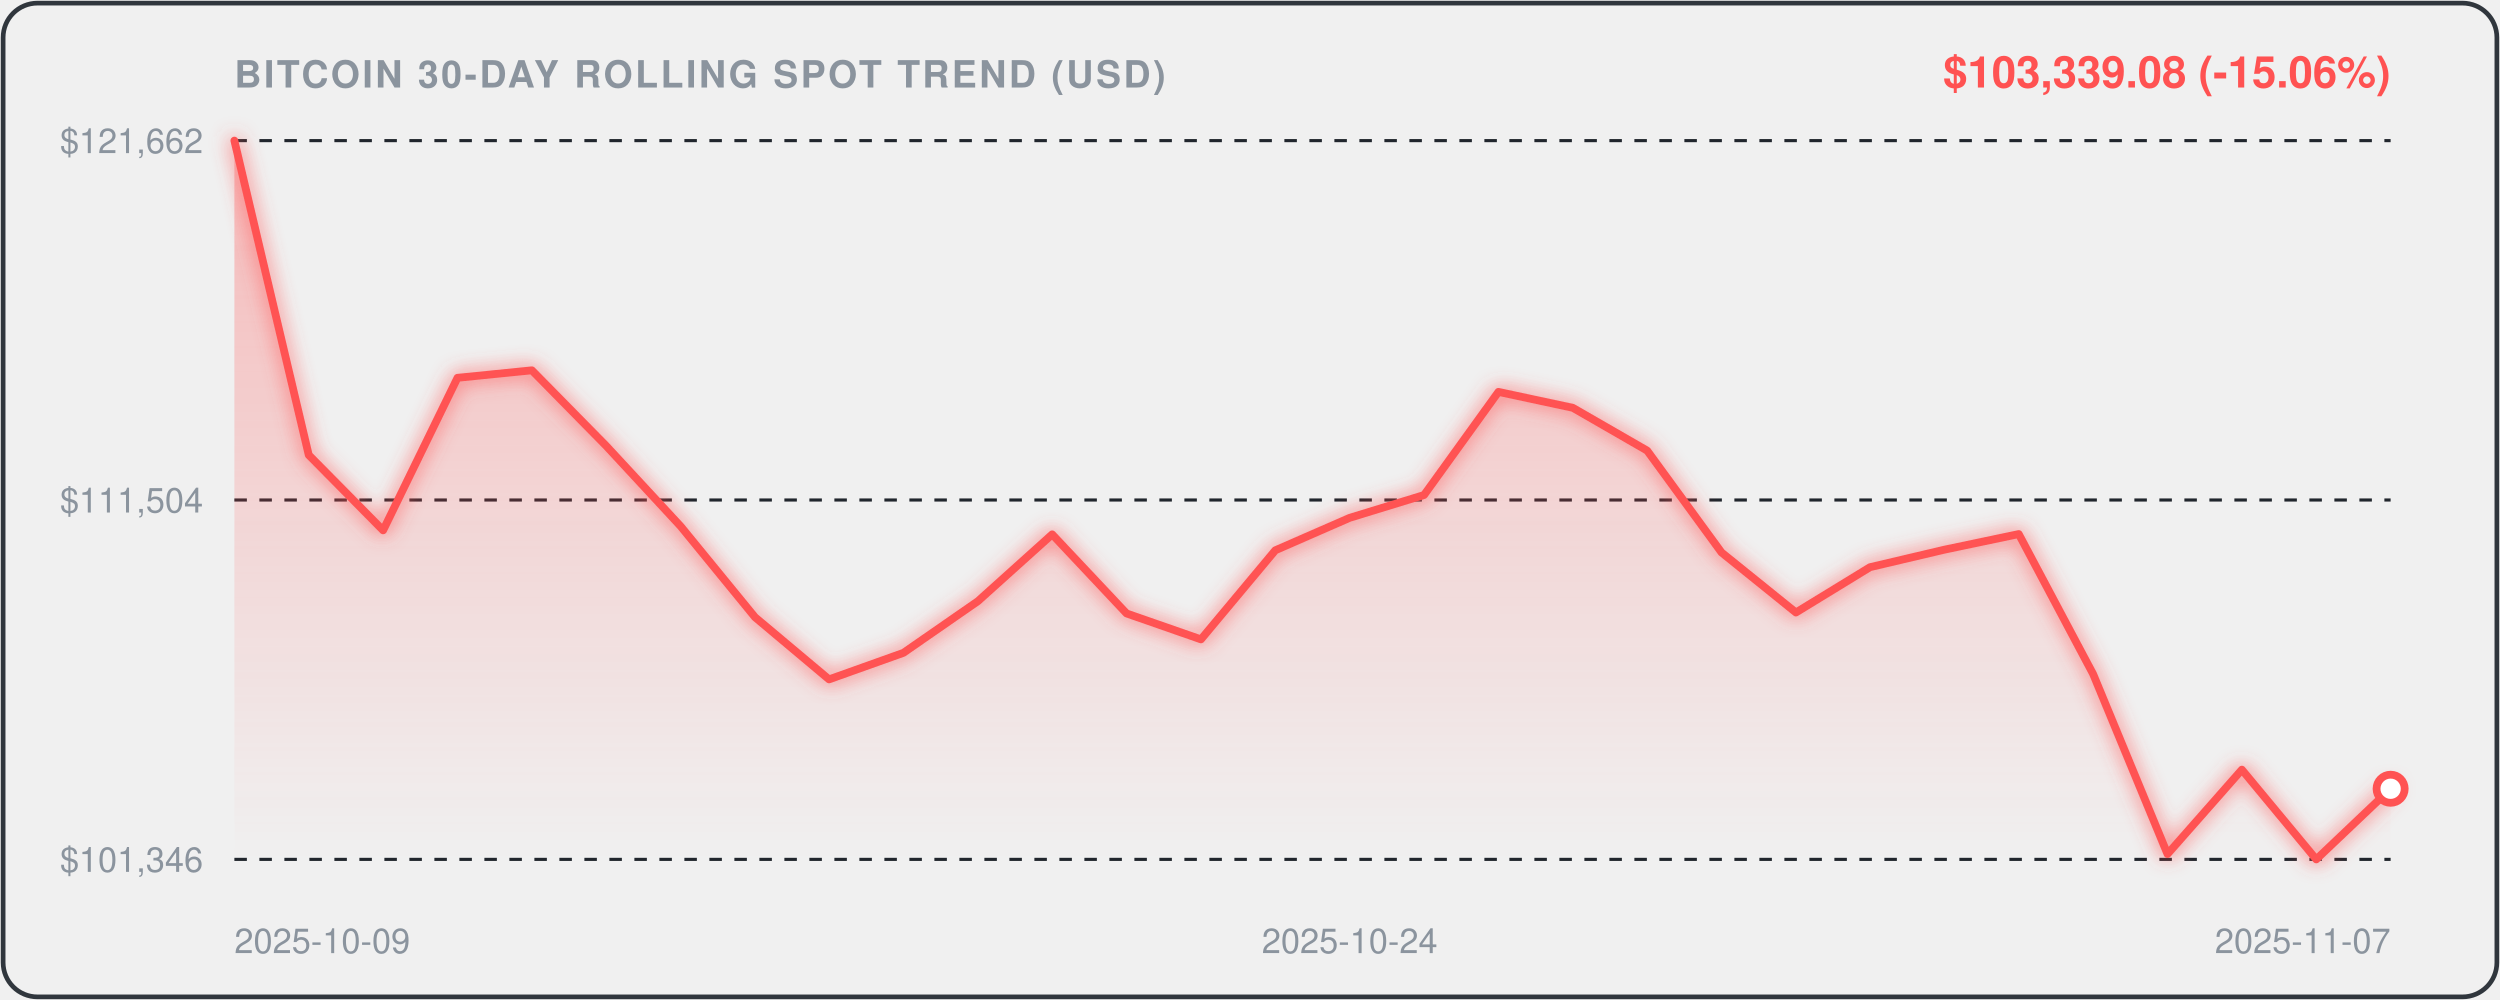
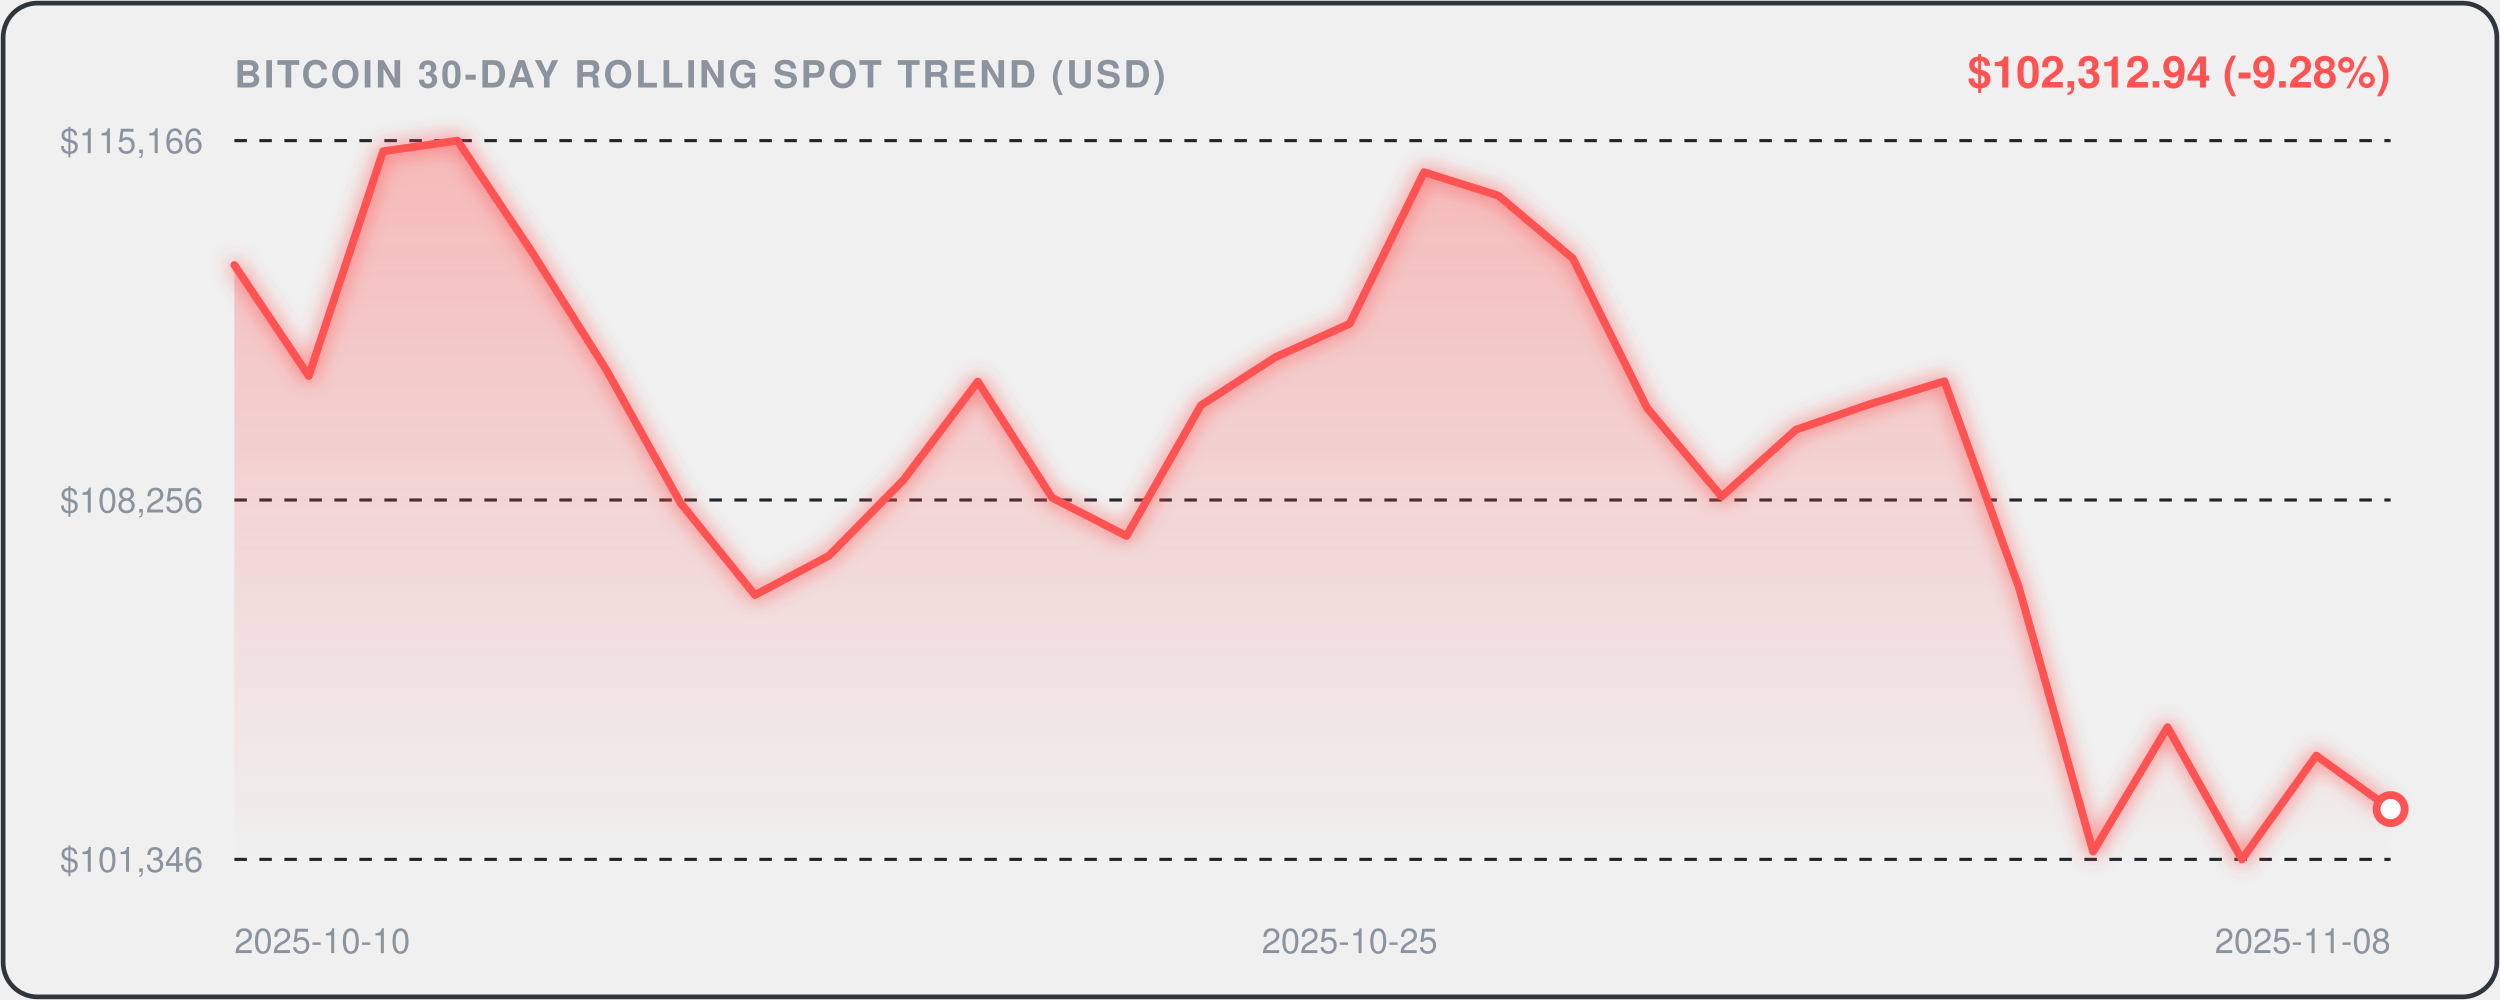
<svg xmlns="http://www.w3.org/2000/svg" viewBox="0 0 800 320" width="100%" height="100%" style="background:#0d1117;border-radius:12px;font-family:-apple-system,BlinkMacSystemFont,'Segoe UI',Helvetica,Arial,sans-serif;">
  <defs>
    <linearGradient id="areaGrad" x1="0" y1="0" x2="0" y2="1">
      <stop offset="0%" stop-color="rgba(255, 82, 82, 0.35)" />
      <stop offset="100%" stop-color="rgba(255, 82, 82, 0.0)" />
    </linearGradient>
    <filter id="glow" x="-20%" y="-20%" width="140%" height="140%">
      <feGaussianBlur stdDeviation="3" result="blur" />
      <feComposite in="SourceGraphic" in2="blur" operator="over" />
    </filter>
  </defs>
  <rect x="1" y="1" width="798" height="318" rx="11" fill="none" stroke="#30363d" stroke-width="1.5" />
  <text x="75" y="28" fill="#8b949e" font-size="12" font-weight="600" letter-spacing="0.8">BITCOIN 30-DAY ROLLING SPOT TREND (USD)</text>
-   <text x="765" y="28" text-anchor="end" fill="#FF5252" font-size="14" font-weight="700">$103,339.08 (-15.06%)</text>
+   <text x="765" y="28" text-anchor="end" fill="#FF5252" font-size="14" font-weight="700">$102,312.94 (-9.28%)</text>
  <line x1="75" y1="45" x2="765" y2="45" stroke="#21262d" stroke-width="1" stroke-dasharray="4,4" />
-   <text x="65" y="49" text-anchor="end" fill="#8b949e" font-size="11">$121,662</text>
+   <text x="65" y="49" text-anchor="end" fill="#8b949e" font-size="11">$115,166</text>
  <line x1="75" y1="160.0" x2="765" y2="160.0" stroke="#21262d" stroke-width="1" stroke-dasharray="4,4" />
-   <text x="65" y="164.0" text-anchor="end" fill="#8b949e" font-size="11">$111,504</text>
+   <text x="65" y="164.0" text-anchor="end" fill="#8b949e" font-size="11">$108,256</text>
  <line x1="75" y1="275" x2="765" y2="275" stroke="#21262d" stroke-width="1" stroke-dasharray="4,4" />
  <text x="65" y="279" text-anchor="end" fill="#8b949e" font-size="11">$101,346</text>
-   <path d="M 75.0,45.0 L 98.8,145.6 L 122.6,169.7 L 146.4,120.9 L 170.2,118.5 L 194.0,142.7 L 217.8,168.4 L 241.6,197.5 L 265.3,217.4 L 289.1,208.9 L 312.9,192.4 L 336.7,171.0 L 360.5,196.3 L 384.3,204.6 L 408.1,176.1 L 431.9,165.7 L 455.7,158.4 L 479.5,125.4 L 503.3,130.5 L 527.1,144.2 L 550.9,176.8 L 574.7,196.0 L 598.4,181.5 L 622.2,175.9 L 646.0,170.9 L 669.8,215.7 L 693.6,273.3 L 717.4,246.3 L 741.2,275.0 L 765.0,252.4 L 765.0,275.0 L 75.0,275.0 Z" fill="url(#areaGrad)" />
-   <path d="M 75.0,45.0 L 98.8,145.6 L 122.6,169.7 L 146.4,120.9 L 170.2,118.5 L 194.0,142.7 L 217.8,168.4 L 241.6,197.5 L 265.3,217.4 L 289.1,208.9 L 312.9,192.4 L 336.7,171.0 L 360.5,196.3 L 384.3,204.6 L 408.1,176.1 L 431.9,165.7 L 455.7,158.4 L 479.5,125.4 L 503.3,130.5 L 527.1,144.2 L 550.9,176.8 L 574.7,196.0 L 598.4,181.5 L 622.2,175.9 L 646.0,170.9 L 669.8,215.7 L 693.6,273.3 L 717.4,246.3 L 741.2,275.0 L 765.0,252.4" fill="none" stroke="#FF5252" stroke-width="2.5" stroke-linecap="round" stroke-linejoin="round" filter="url(#glow)" />
-   <circle cx="765.0" cy="252.4" r="4.5" fill="#ffffff" stroke="#FF5252" stroke-width="2.5" />
-   <text x="75.0" y="305" fill="#8b949e" font-size="11" text-anchor="start">2025-10-09</text>
-   <text x="431.9" y="305" fill="#8b949e" font-size="11" text-anchor="middle">2025-10-24</text>
-   <text x="765.0" y="305" fill="#8b949e" font-size="11" text-anchor="end">2025-11-07</text>
+   <path d="M 75.0,84.8 L 98.8,120.3 L 122.6,48.4 L 146.4,45.0 L 170.2,80.6 L 194.0,118.3 L 217.8,161.0 L 241.6,190.4 L 265.3,177.8 L 289.1,153.6 L 312.9,122.1 L 336.7,159.3 L 360.5,171.5 L 384.3,129.7 L 408.1,114.3 L 431.9,103.6 L 455.7,55.1 L 479.5,62.6 L 503.3,82.7 L 527.1,130.6 L 550.9,158.9 L 574.7,137.5 L 598.4,129.3 L 622.2,122.0 L 646.0,187.8 L 669.8,272.5 L 693.6,232.7 L 717.4,275.0 L 741.2,241.8 L 765.0,258.9 L 765.0,275.0 L 75.0,275.0 Z" fill="url(#areaGrad)" />
+   <path d="M 75.0,84.8 L 98.8,120.3 L 122.6,48.4 L 146.4,45.0 L 170.2,80.6 L 194.0,118.3 L 217.8,161.0 L 241.6,190.4 L 265.3,177.8 L 289.1,153.6 L 312.9,122.1 L 336.7,159.3 L 360.5,171.5 L 384.3,129.7 L 408.1,114.3 L 431.9,103.6 L 455.7,55.1 L 479.5,62.6 L 503.3,82.7 L 527.1,130.6 L 550.9,158.9 L 574.7,137.5 L 598.4,129.3 L 622.2,122.0 L 646.0,187.8 L 669.8,272.5 L 693.6,232.7 L 717.4,275.0 L 741.2,241.8 L 765.0,258.9" fill="none" stroke="#FF5252" stroke-width="2.5" stroke-linecap="round" stroke-linejoin="round" filter="url(#glow)" />
+   <circle cx="765.0" cy="258.9" r="4.5" fill="#ffffff" stroke="#FF5252" stroke-width="2.5" />
+   <text x="75.0" y="305" fill="#8b949e" font-size="11" text-anchor="start">2025-10-10</text>
+   <text x="431.9" y="305" fill="#8b949e" font-size="11" text-anchor="middle">2025-10-25</text>
+   <text x="765.0" y="305" fill="#8b949e" font-size="11" text-anchor="end">2025-11-08</text>
</svg>
